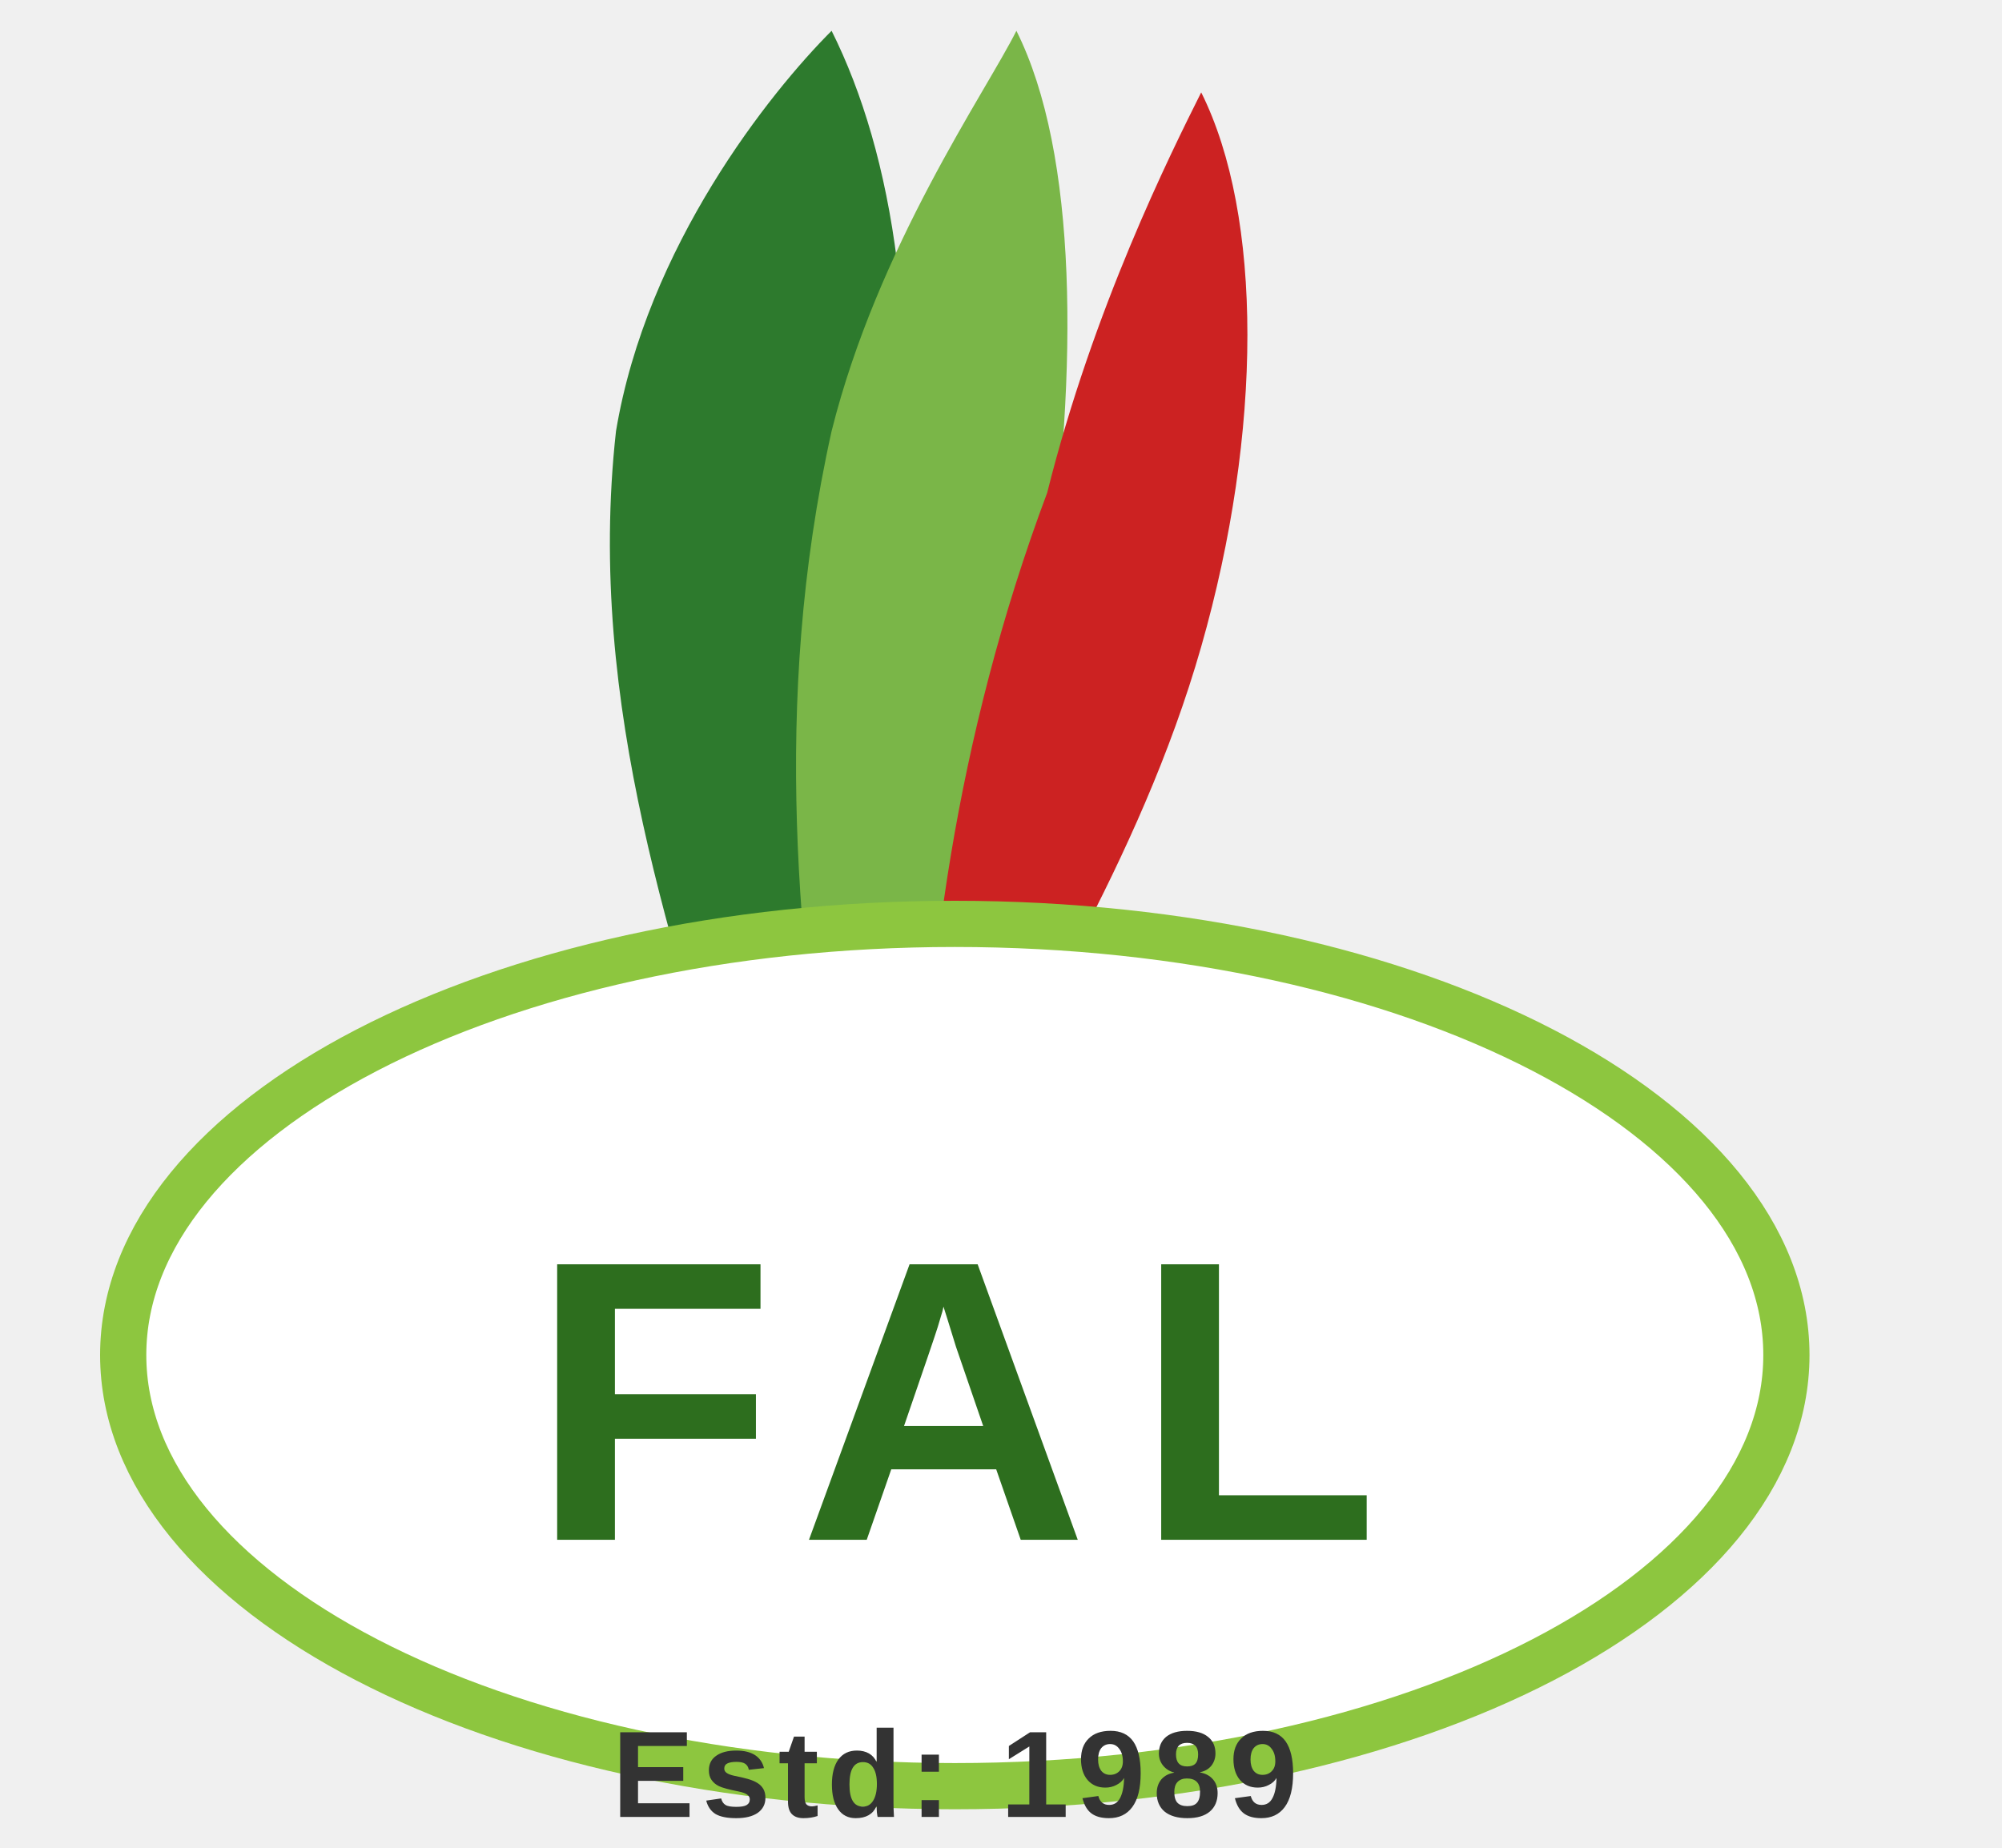
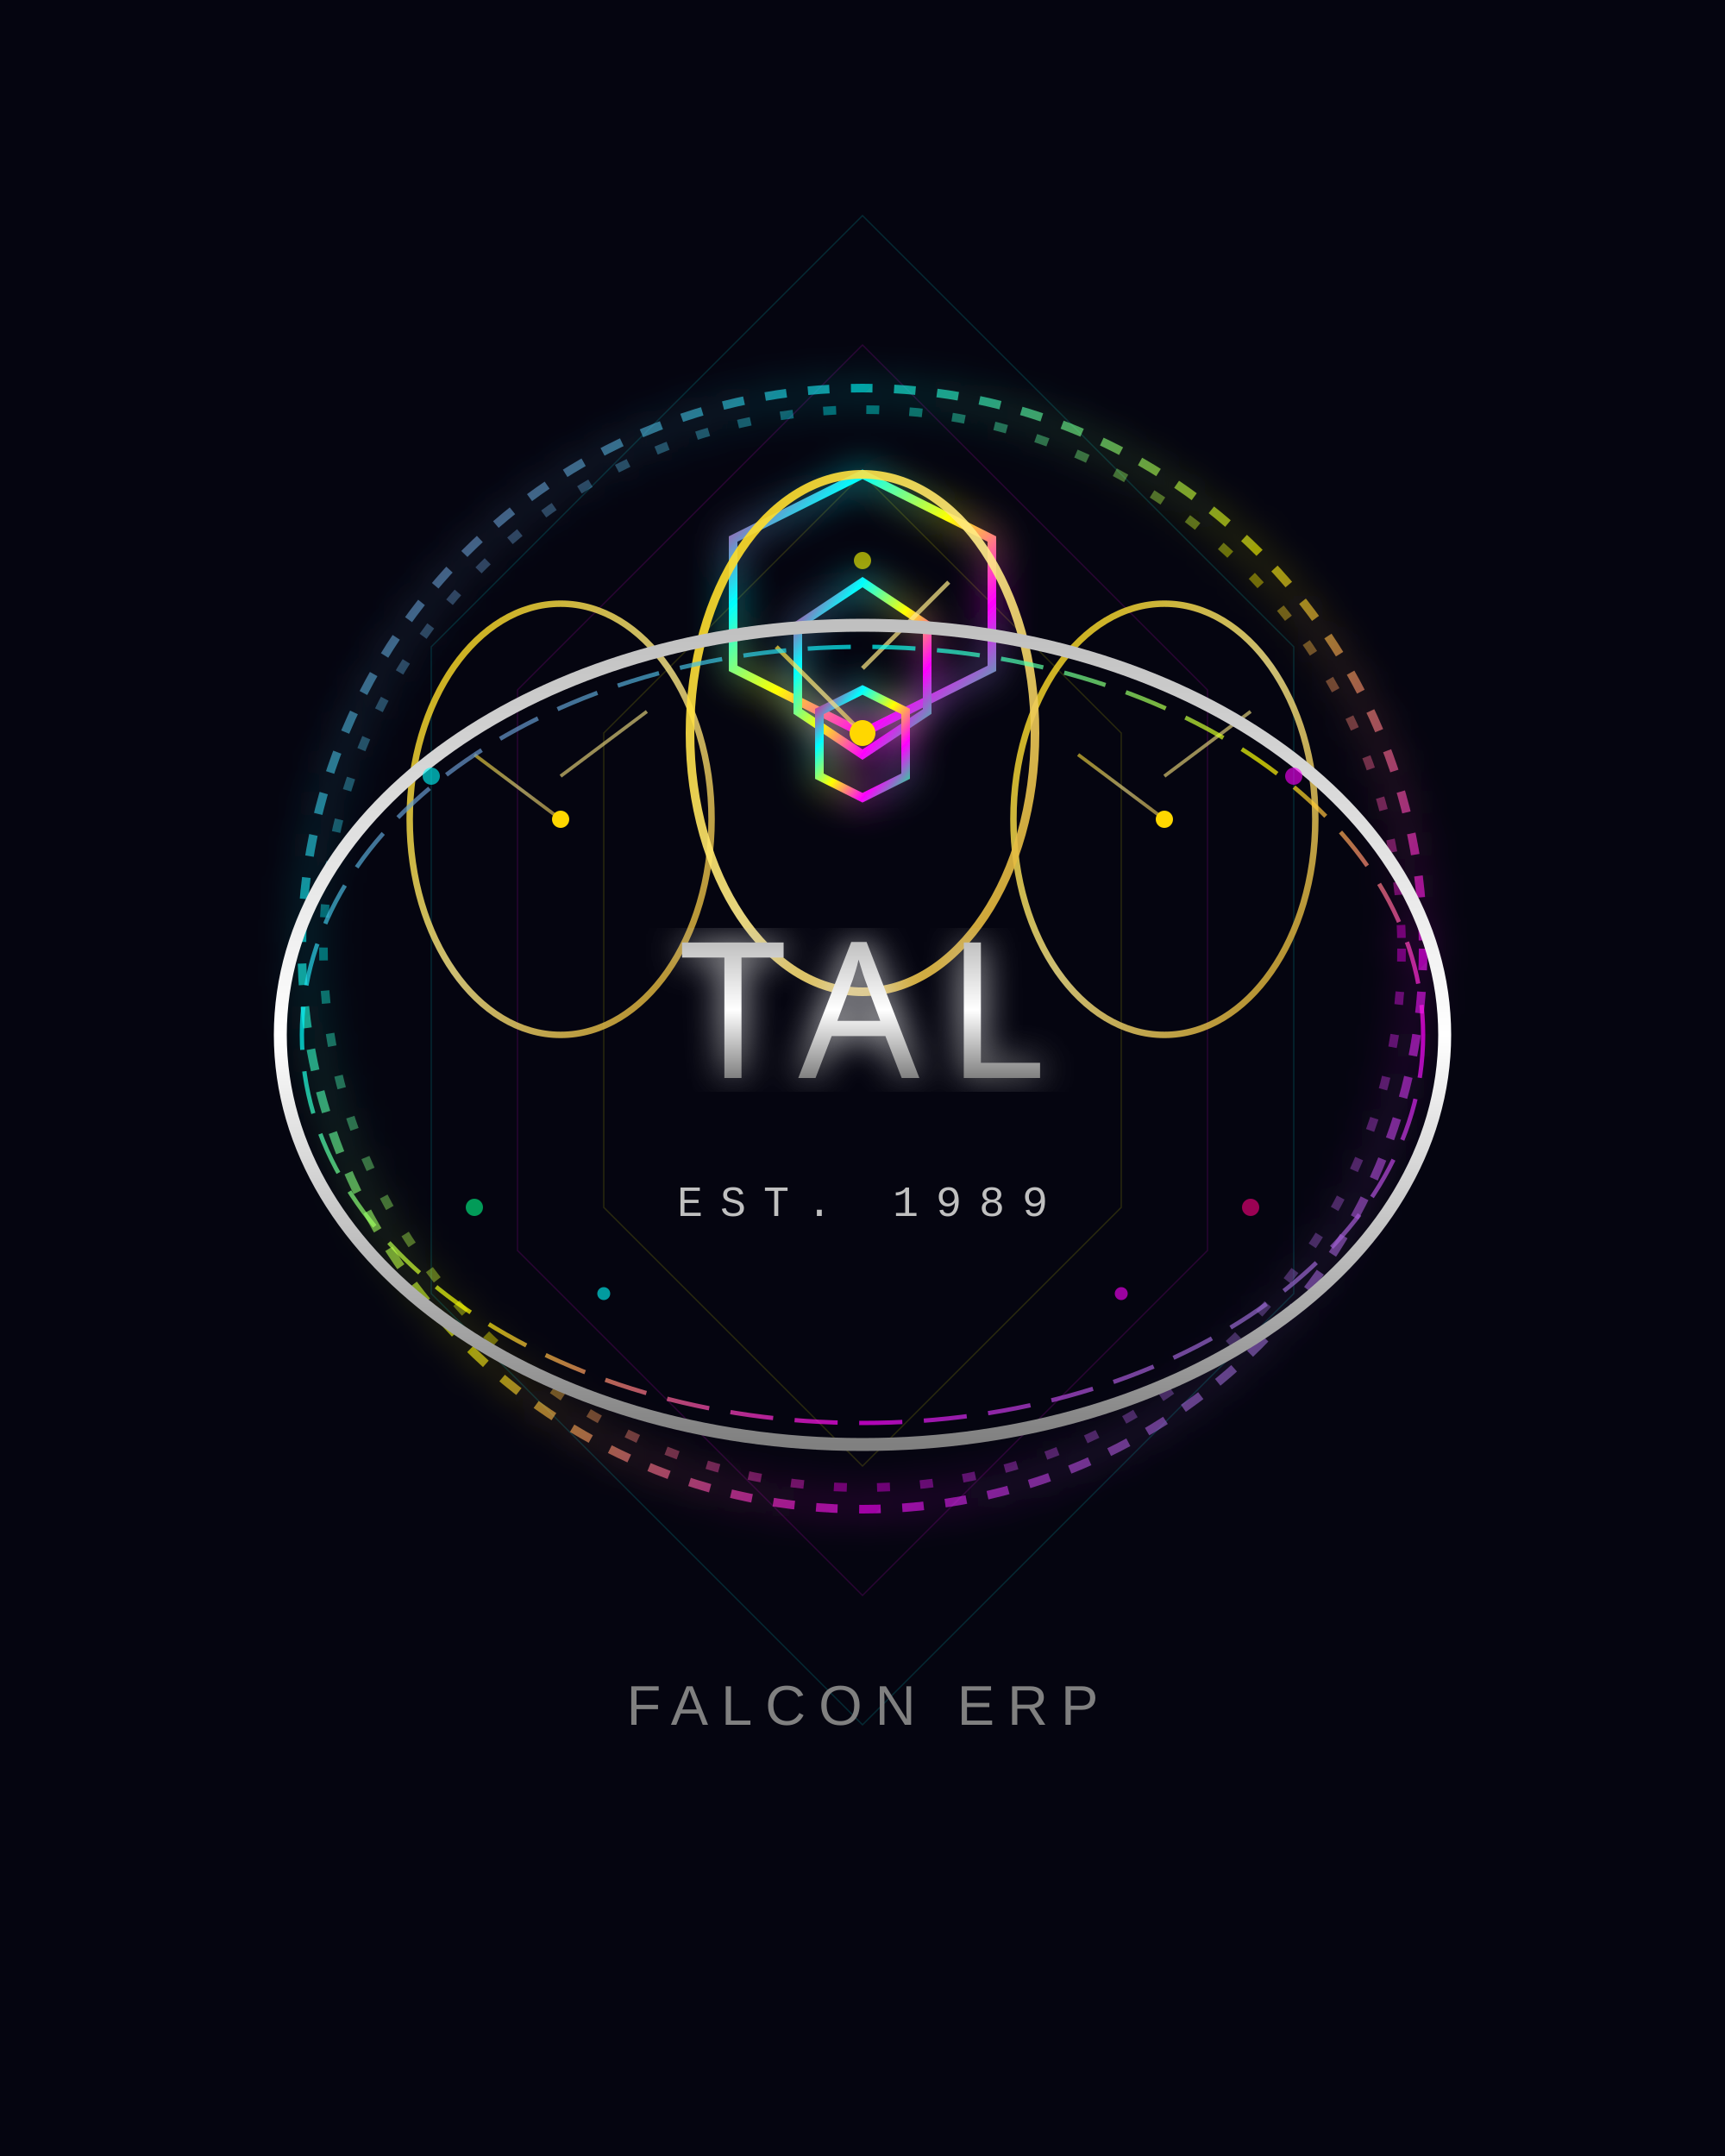
- <svg xmlns="http://www.w3.org/2000/svg" viewBox="0 0 130 120" width="130" height="120">
-   <path d="M48,76 C44,62 38,46 40,28 C42,16 50,6 54,2 C58,10 60,22 58,38 C56,54 52,66 50,76 Z" fill="#2d7a2d" />
-   <path d="M54,76 C52,62 50,46 54,28 C57,16 64,6 66,2 C70,10 70,24 68,38 C66,54 60,66 56,76 Z" fill="#7ab648" />
-   <path d="M60,76 C60,64 62,48 68,32 C71,20 76,10 78,6 C82,14 82,28 78,42 C74,56 66,68 62,76 Z" fill="#cc2222" />
-   <ellipse cx="62" cy="88" rx="54" ry="28" fill="white" stroke="#8dc63f" stroke-width="3" />
-   <text x="62" y="100" text-anchor="middle" fill="#2d6e1e" font-size="26" font-weight="900" font-family="Arial Black, Arial, sans-serif" letter-spacing="3">FAL</text>
-   <text x="62" y="118" text-anchor="middle" fill="#333333" font-size="8" font-weight="700" font-family="Arial, sans-serif" letter-spacing="0.5">Estd: 1989</text>
+ <svg xmlns="http://www.w3.org/2000/svg" viewBox="0 0 400 500" width="400" height="500">
+   <defs>
+     <linearGradient id="holo1" x1="0%" y1="0%" x2="100%" y2="100%">
+       <stop offset="0%" style="stop-color:#ff0080" />
+       <stop offset="25%" style="stop-color:#00ffff" />
+       <stop offset="50%" style="stop-color:#ffff00" />
+       <stop offset="75%" style="stop-color:#ff00ff" />
+       <stop offset="100%" style="stop-color:#00ff88" />
+     </linearGradient>
+     <linearGradient id="chrome" x1="0%" y1="0%" x2="0%" y2="100%">
+       <stop offset="0%" style="stop-color:#c0c0c0" />
+       <stop offset="50%" style="stop-color:#ffffff" />
+       <stop offset="100%" style="stop-color:#808080" />
+     </linearGradient>
+     <linearGradient id="goldLeaf" x1="0%" y1="0%" x2="100%" y2="100%">
+       <stop offset="0%" style="stop-color:#ffd700" />
+       <stop offset="50%" style="stop-color:#ffec8b" />
+       <stop offset="100%" style="stop-color:#daa520" />
+     </linearGradient>
+     <filter id="glow2">
+       <feGaussianBlur stdDeviation="4" />
+       <feMerge>
+         <feMergeNode />
+         <feMergeNode in="SourceGraphic" />
+       </feMerge>
+     </filter>
+   </defs>
+   <rect width="400" height="500" fill="#050510" />
+   <g opacity="0.15" stroke="#ff00ff" stroke-width="0.3" fill="none">
+     <path d="M200 50 L100 150 L100 300 L200 400 L300 300 L300 150 Z" stroke="#00ffff" />
+     <path d="M200 80 L120 160 L120 290 L200 370 L280 290 L280 160 Z" stroke="#ff00ff" />
+     <path d="M200 110 L140 170 L140 280 L200 340 L260 280 L260 170 Z" stroke="#ffff00" />
+   </g>
+   <g transform="translate(200, 220)">
+     <g stroke="url(#holo1)" stroke-width="2" fill="none" filter="url(#glow2)">
+       <path d="M0 -110 L30 -95 L30 -65 L0 -50 L-30 -65 L-30 -95 Z" />
+       <path d="M0 -85 L15 -75 L15 -55 L0 -45 L-15 -55 L-15 -75 Z" />
+       <path d="M0 -60 L10 -55 L10 -40 L0 -35 L-10 -40 L-10 -55 Z" />
+       <circle cx="0" cy="0" r="130" stroke-dasharray="5,5" opacity="0.6" />
+       <circle cx="0" cy="0" r="125" stroke-dasharray="3,7" opacity="0.4" />
+     </g>
+     <g>
+       <ellipse cx="-70" cy="-30" rx="35" ry="50" fill="none" stroke="url(#goldLeaf)" stroke-width="1.5" opacity="0.8" />
+       <path d="M-70 -10 L-70 -70" stroke="url(#goldLeaf)" stroke-width="1" />
+       <path d="M-70 -30 L-90 -45 M-70 -40 L-50 -55" stroke="url(#goldLeaf)" stroke-width="0.8" opacity="0.6" />
+       <circle cx="-70" cy="-30" r="2" fill="#ffd700" />
+       <ellipse cx="70" cy="-30" rx="35" ry="50" fill="none" stroke="url(#goldLeaf)" stroke-width="1.5" opacity="0.8" />
+       <path d="M70 -10 L70 -70" stroke="url(#goldLeaf)" stroke-width="1" />
+       <path d="M70 -30 L50 -45 M70 -40 L90 -55" stroke="url(#goldLeaf)" stroke-width="0.8" opacity="0.6" />
+       <circle cx="70" cy="-30" r="2" fill="#ffd700" />
+       <ellipse cx="0" cy="-50" rx="40" ry="60" fill="none" stroke="url(#goldLeaf)" stroke-width="2" opacity="0.9" />
+       <path d="M0 -20 L0 -100" stroke="url(#goldLeaf)" stroke-width="1.5" />
+       <path d="M0 -50 L-20 -70 M0 -65 L20 -85" stroke="url(#goldLeaf)" stroke-width="1" opacity="0.7" />
+       <circle cx="0" cy="-50" r="3" fill="#ffd700" />
+     </g>
+     <ellipse cx="0" cy="20" rx="135" ry="95" fill="none" stroke="url(#chrome)" stroke-width="3" />
+     <ellipse cx="0" cy="20" rx="130" ry="90" fill="none" stroke="url(#holo1)" stroke-width="1" stroke-dasharray="10,5" opacity="0.7" />
+     <g opacity="0.6">
+       <circle cx="-100" cy="-40" r="2" fill="#00ffff" />
+       <circle cx="100" cy="-40" r="2" fill="#ff00ff" />
+       <circle cx="0" cy="-90" r="2" fill="#ffff00" />
+       <circle cx="-90" cy="60" r="2" fill="#00ff88" />
+       <circle cx="90" cy="60" r="2" fill="#ff0080" />
+       <circle cx="-60" cy="80" r="1.5" fill="#00ffff" />
+       <circle cx="60" cy="80" r="1.5" fill="#ff00ff" />
+     </g>
+     <text x="0" y="30" font-family="Arial Black, sans-serif" font-size="44" fill="url(#chrome)" text-anchor="middle" letter-spacing="6" filter="url(#glow2)">TAL</text>
+     <line x1="-55" y1="42" x2="55" y2="42" stroke="url(#holo1)" stroke-width="2" />
+     <text x="0" y="62" font-family="Courier New, monospace" font-size="10" fill="#c0c0c0" text-anchor="middle" letter-spacing="4">EST. 1989</text>
+   </g>
+   <text x="200" y="400" font-family="Arial, sans-serif" font-size="13" fill="#808080" text-anchor="middle" letter-spacing="3">FALCON ERP</text>
</svg>
